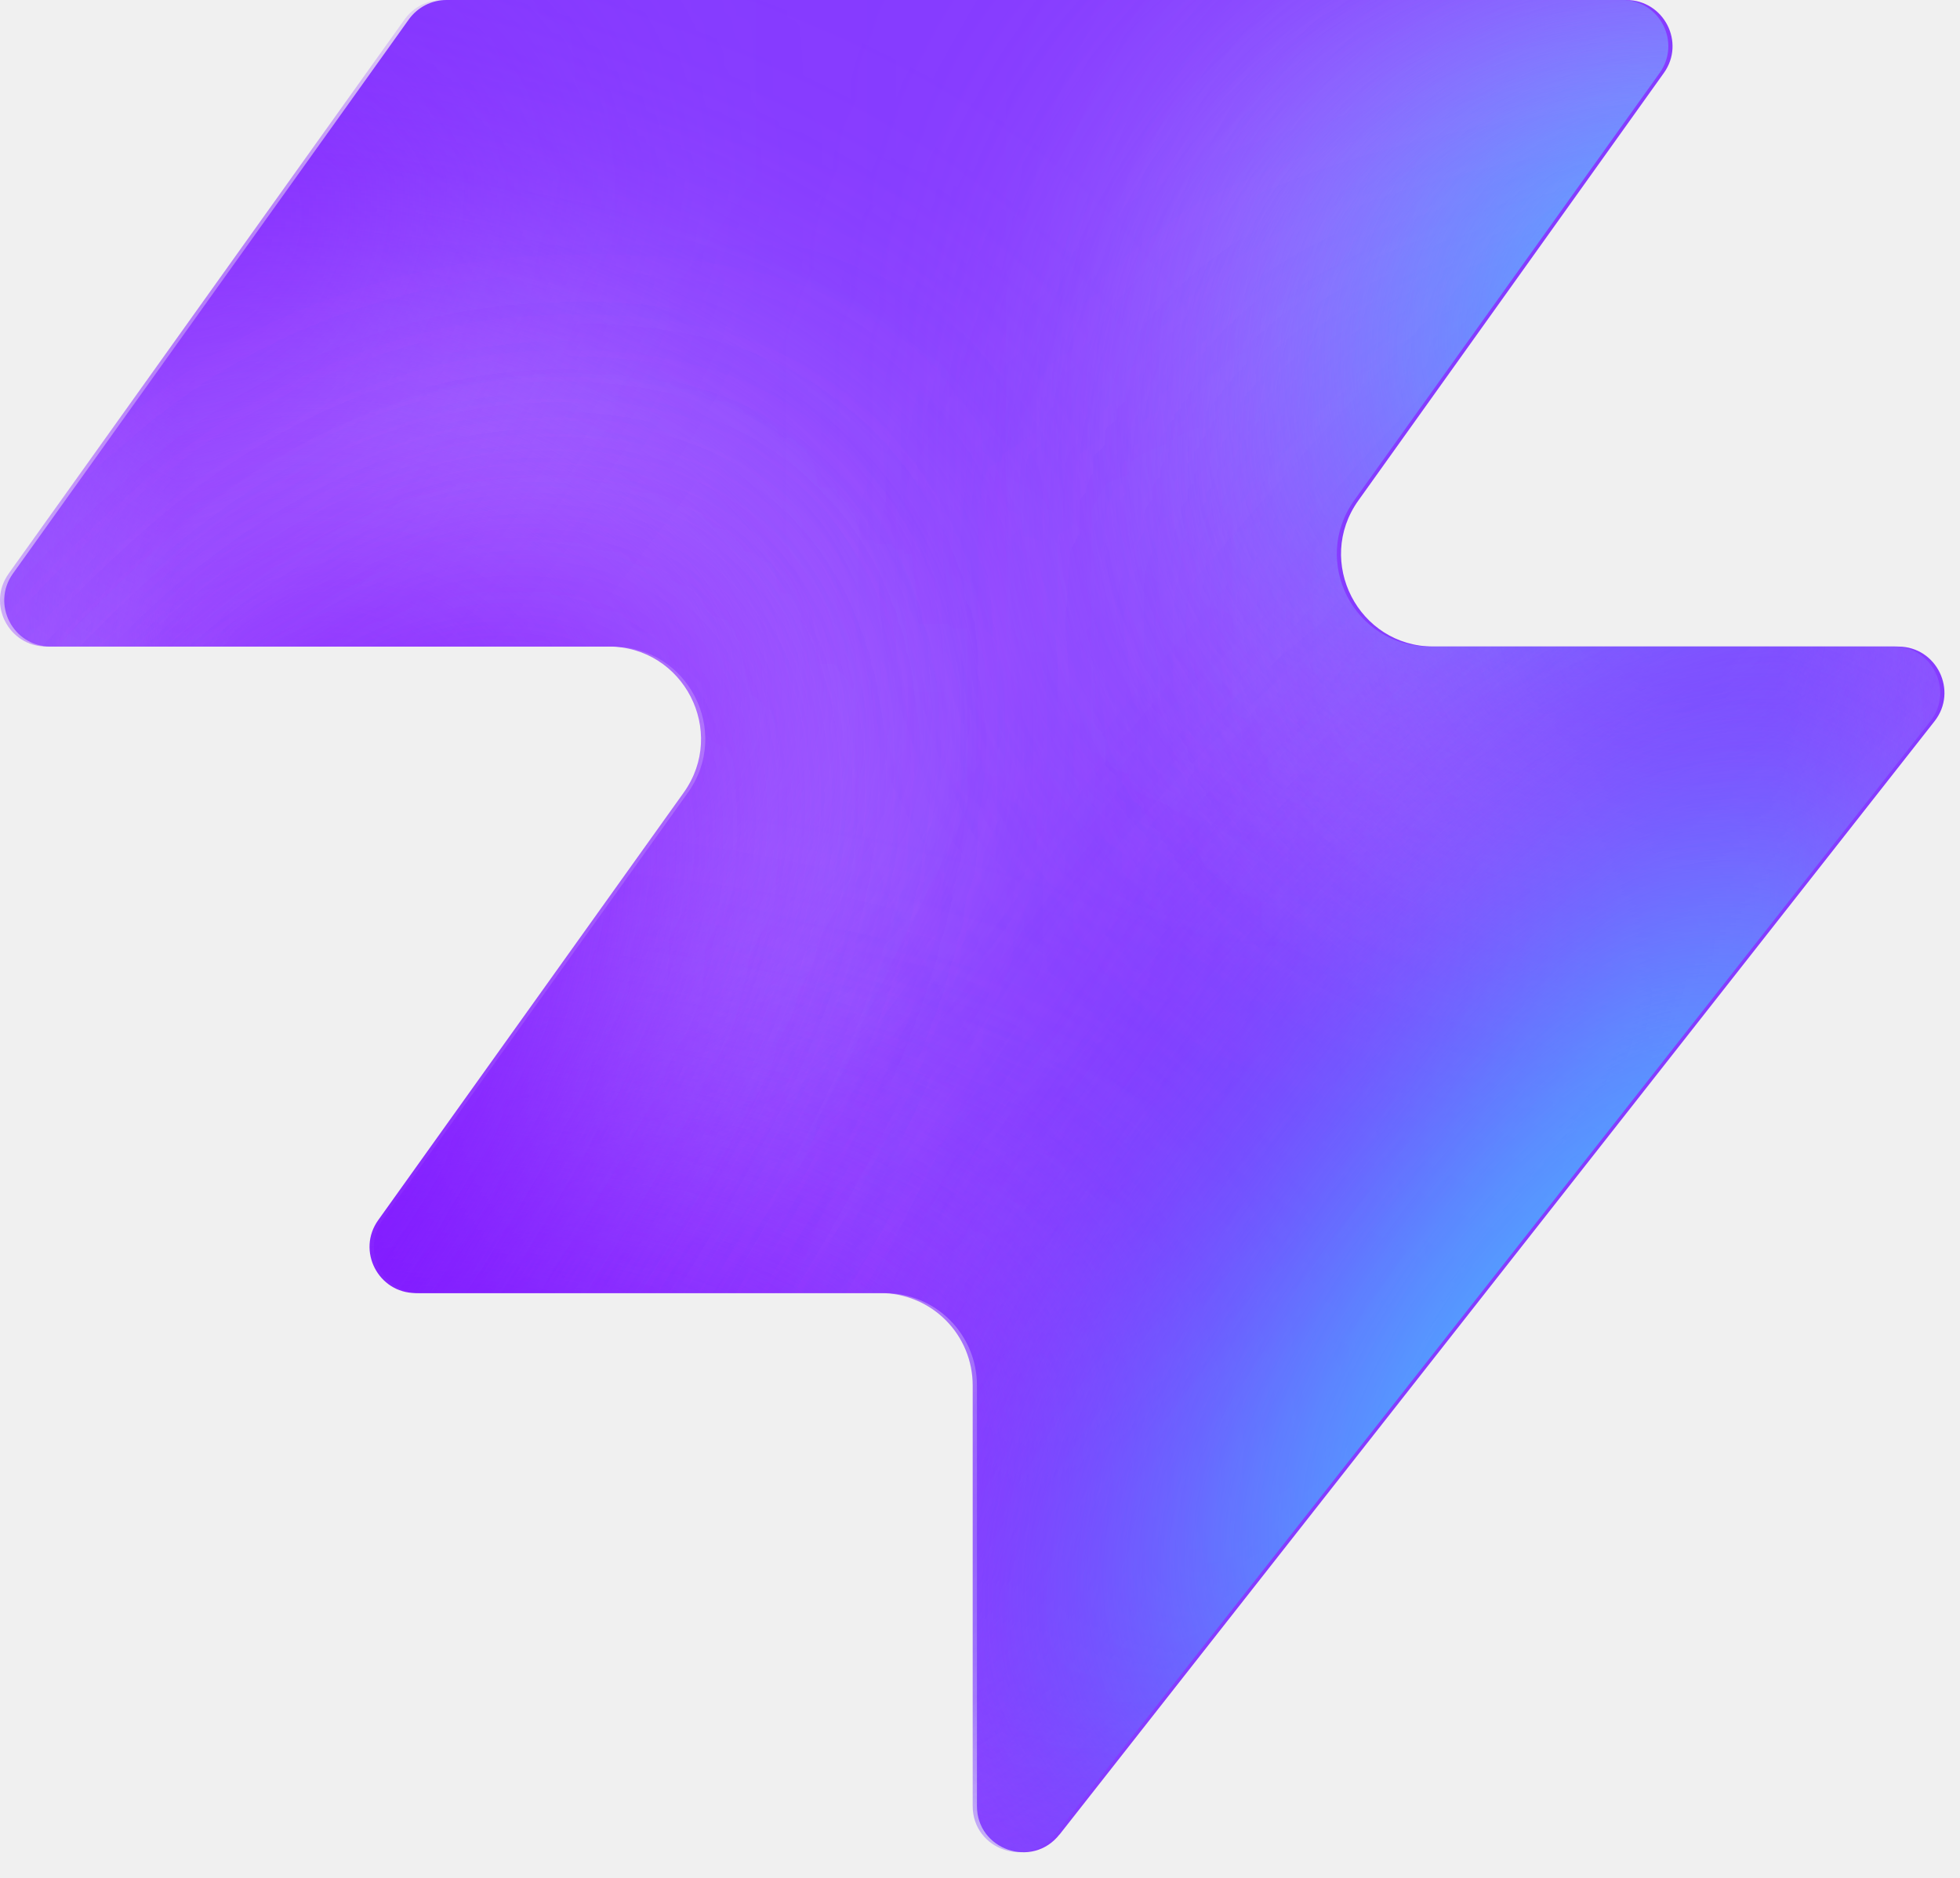
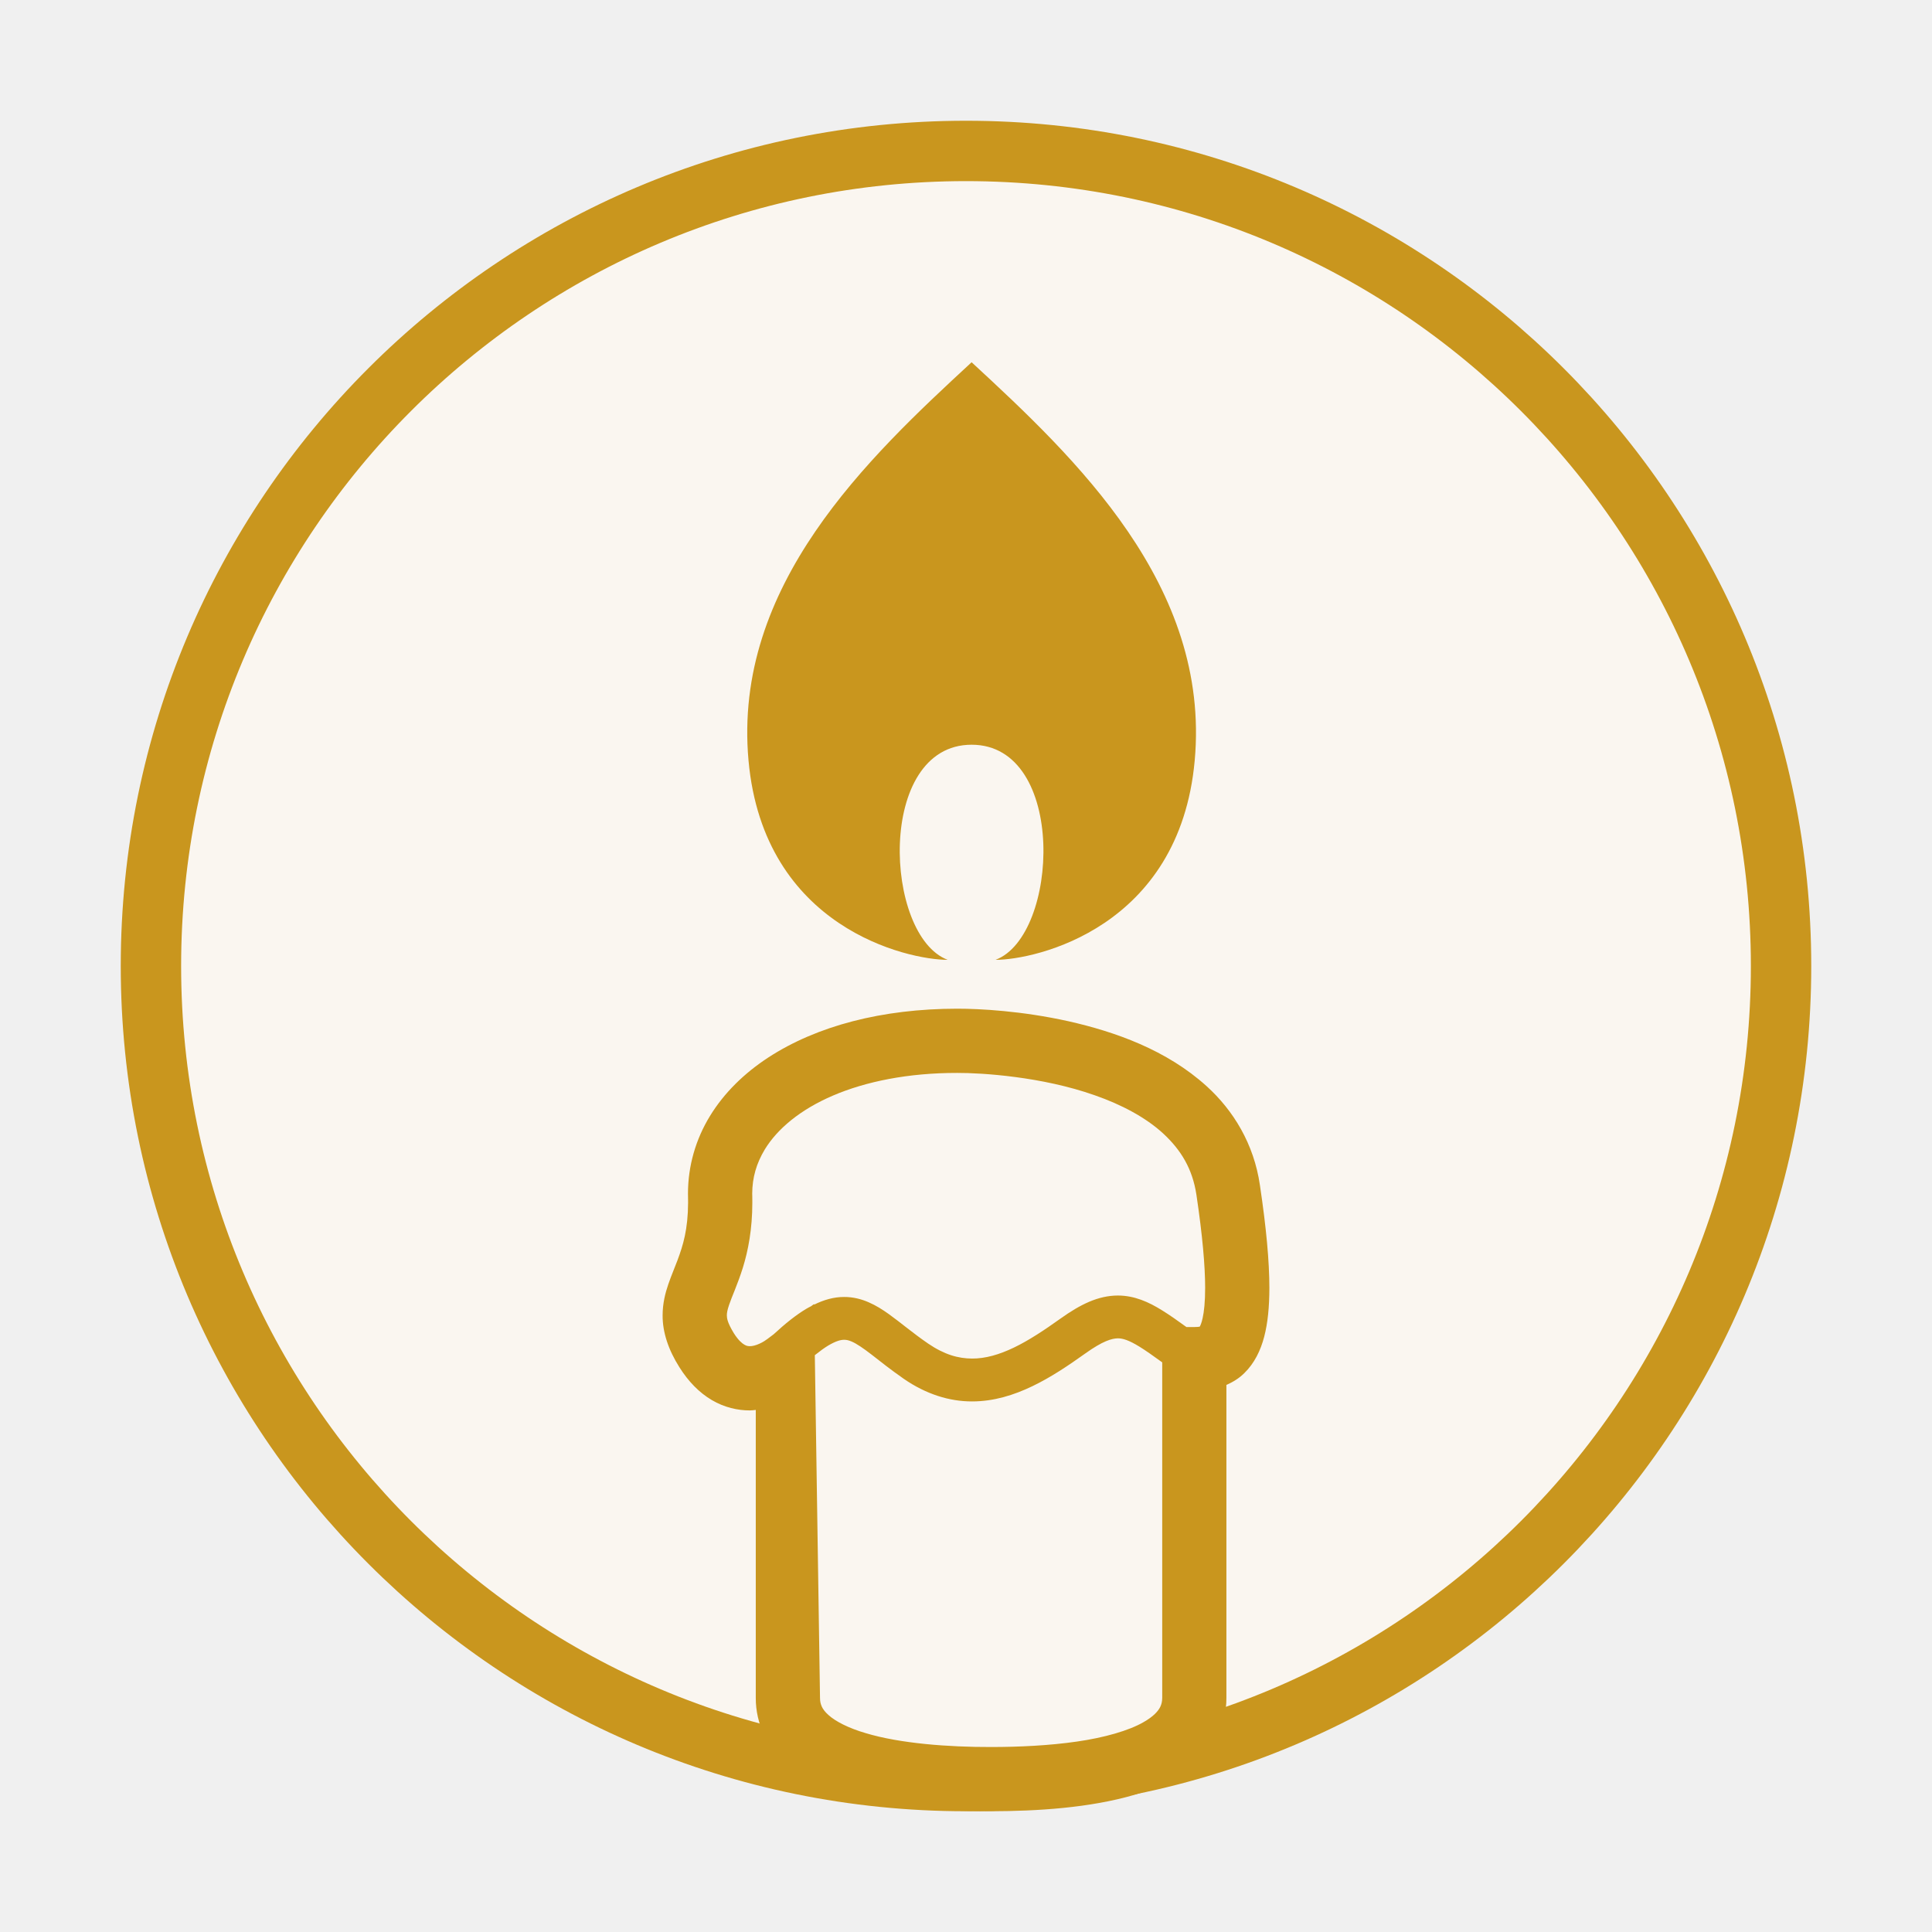
- <svg xmlns="http://www.w3.org/2000/svg" width="48" height="46" fill="none" viewBox="0 0 48 46">
-   <path fill="#863bff" d="M25.946 44.938c-.664.845-2.021.375-2.021-.698V33.937a2.26 2.26 0 0 0-2.262-2.262H10.287c-.92 0-1.456-1.04-.92-1.788l7.48-10.471c1.07-1.497 0-3.578-1.842-3.578H1.237c-.92 0-1.456-1.04-.92-1.788L10.013.474c.214-.297.556-.474.92-.474h28.894c.92 0 1.456 1.04.92 1.788l-7.48 10.471c-1.07 1.498 0 3.579 1.842 3.579h11.377c.943 0 1.473 1.088.89 1.83L25.947 44.94z" style="fill:#863bff;fill:color(display-p3 .525 .23 1);fill-opacity:1" />
-   <mask id="a" width="48" height="46" x="0" y="0" maskUnits="userSpaceOnUse" style="mask-type:alpha">
-     <path fill="#000" d="M25.842 44.938c-.664.844-2.021.375-2.021-.698V33.937a2.26 2.26 0 0 0-2.262-2.262H10.183c-.92 0-1.456-1.04-.92-1.788l7.48-10.471c1.07-1.498 0-3.579-1.842-3.579H1.133c-.92 0-1.456-1.04-.92-1.787L9.91.473c.214-.297.556-.474.92-.474h28.894c.92 0 1.456 1.04.92 1.788l-7.48 10.471c-1.07 1.498 0 3.578 1.842 3.578h11.377c.943 0 1.473 1.088.89 1.832L25.843 44.94z" style="fill:#000;fill-opacity:1" />
-   </mask>
-   <g mask="url(#a)">
-     <g filter="url(#b)">
-       <ellipse cx="5.508" cy="14.704" fill="#ede6ff" rx="5.508" ry="14.704" style="fill:#ede6ff;fill:color(display-p3 .927 .903 1);fill-opacity:1" transform="matrix(.00324 1 1 -.00324 -4.47 31.516)" />
-     </g>
-     <g filter="url(#c)">
-       <ellipse cx="10.399" cy="29.851" fill="#ede6ff" rx="10.399" ry="29.851" style="fill:#ede6ff;fill:color(display-p3 .927 .903 1);fill-opacity:1" transform="matrix(.00324 1 1 -.00324 -39.328 7.883)" />
-     </g>
-     <g filter="url(#d)">
-       <ellipse cx="5.508" cy="30.487" fill="#7e14ff" rx="5.508" ry="30.487" style="fill:#7e14ff;fill:color(display-p3 .492 .077 1);fill-opacity:1" transform="rotate(89.814 -25.913 -14.639)scale(1 -1)" />
-     </g>
-     <g filter="url(#e)">
-       <ellipse cx="5.508" cy="30.599" fill="#7e14ff" rx="5.508" ry="30.599" style="fill:#7e14ff;fill:color(display-p3 .492 .077 1);fill-opacity:1" transform="rotate(89.814 -32.644 -3.334)scale(1 -1)" />
-     </g>
-     <g filter="url(#f)">
-       <ellipse cx="5.508" cy="30.599" fill="#7e14ff" rx="5.508" ry="30.599" style="fill:#7e14ff;fill:color(display-p3 .492 .077 1);fill-opacity:1" transform="matrix(.00324 1 1 -.00324 -34.34 30.47)" />
-     </g>
-     <g filter="url(#g)">
-       <ellipse cx="14.072" cy="22.078" fill="#ede6ff" rx="14.072" ry="22.078" style="fill:#ede6ff;fill:color(display-p3 .927 .903 1);fill-opacity:1" transform="rotate(93.35 24.506 48.493)scale(-1 1)" />
-     </g>
-     <g filter="url(#h)">
-       <ellipse cx="3.47" cy="21.501" fill="#7e14ff" rx="3.47" ry="21.501" style="fill:#7e14ff;fill:color(display-p3 .492 .077 1);fill-opacity:1" transform="rotate(89.009 28.708 47.59)scale(-1 1)" />
-     </g>
-     <g filter="url(#i)">
-       <ellipse cx="3.47" cy="21.501" fill="#7e14ff" rx="3.47" ry="21.501" style="fill:#7e14ff;fill:color(display-p3 .492 .077 1);fill-opacity:1" transform="rotate(89.009 28.708 47.59)scale(-1 1)" />
-     </g>
-     <g filter="url(#j)">
-       <ellipse cx=".387" cy="8.972" fill="#7e14ff" rx="4.407" ry="29.108" style="fill:#7e14ff;fill:color(display-p3 .492 .077 1);fill-opacity:1" transform="rotate(39.51 .387 8.972)" />
-     </g>
-     <g filter="url(#k)">
-       <ellipse cx="47.523" cy="-6.092" fill="#7e14ff" rx="4.407" ry="29.108" style="fill:#7e14ff;fill:color(display-p3 .492 .077 1);fill-opacity:1" transform="rotate(37.892 47.523 -6.092)" />
-     </g>
-     <g filter="url(#l)">
-       <ellipse cx="41.412" cy="6.333" fill="#47bfff" rx="5.971" ry="9.665" style="fill:#47bfff;fill:color(display-p3 .28 .748 1);fill-opacity:1" transform="rotate(37.892 41.412 6.333)" />
-     </g>
-     <g filter="url(#m)">
-       <ellipse cx="-1.879" cy="38.332" fill="#7e14ff" rx="4.407" ry="29.108" style="fill:#7e14ff;fill:color(display-p3 .492 .077 1);fill-opacity:1" transform="rotate(37.892 -1.88 38.332)" />
-     </g>
-     <g filter="url(#n)">
-       <ellipse cx="-1.879" cy="38.332" fill="#7e14ff" rx="4.407" ry="29.108" style="fill:#7e14ff;fill:color(display-p3 .492 .077 1);fill-opacity:1" transform="rotate(37.892 -1.88 38.332)" />
-     </g>
-     <g filter="url(#o)">
-       <ellipse cx="35.651" cy="29.907" fill="#7e14ff" rx="4.407" ry="29.108" style="fill:#7e14ff;fill:color(display-p3 .492 .077 1);fill-opacity:1" transform="rotate(37.892 35.651 29.907)" />
-     </g>
-     <g filter="url(#p)">
-       <ellipse cx="38.418" cy="32.4" fill="#47bfff" rx="5.971" ry="15.297" style="fill:#47bfff;fill:color(display-p3 .28 .748 1);fill-opacity:1" transform="rotate(37.892 38.418 32.4)" />
+ <svg xmlns="http://www.w3.org/2000/svg" width="32" height="32" viewBox="0 0 32 32" fill="none">
+   <g clip-path="url(#clip0_8_33)">
+     <circle cx="16" cy="16" r="13.5" fill="#FAF6F0" stroke="#C9961E" />
+     <g clip-path="url(#clip1_8_33)">
+       <path d="M15.697 15.898C14.641 15.502 14.509 12.335 16.093 12.335C17.676 12.335 17.544 15.502 16.489 15.898C17.149 15.898 19.536 15.371 19.788 12.598C20.052 9.695 17.808 7.584 16.093 6C14.377 7.584 12.134 9.695 12.398 12.598C12.65 15.371 15.037 15.898 15.697 15.898Z" fill="#C9961E" />
+       <path d="M20.868 19.629C20.769 18.946 20.427 18.391 19.987 17.992C19.324 17.39 18.469 17.089 17.697 16.915C16.922 16.743 16.226 16.707 15.855 16.707C14.608 16.708 13.53 16.992 12.726 17.515C12.325 17.777 11.993 18.102 11.759 18.485C11.525 18.867 11.395 19.309 11.395 19.77L11.396 19.832L11.397 19.918C11.395 20.365 11.314 20.625 11.221 20.875C11.174 21.001 11.12 21.124 11.07 21.269C11.02 21.414 10.975 21.587 10.975 21.786C10.973 22.07 11.074 22.363 11.252 22.644C11.4 22.881 11.582 23.067 11.789 23.189C11.996 23.312 12.222 23.362 12.42 23.361C12.454 23.361 12.485 23.356 12.518 23.353V28.122C12.517 28.337 12.566 28.549 12.656 28.734C12.815 29.06 13.081 29.288 13.368 29.451C13.803 29.694 14.312 29.819 14.841 29.898C15.37 29.975 15.919 30 16.416 30C17.174 29.998 18.048 29.946 18.797 29.726C19.172 29.613 19.523 29.459 19.814 29.203C19.958 29.076 20.086 28.919 20.175 28.734C20.265 28.549 20.314 28.337 20.313 28.122V24.308V22.939C20.417 22.893 20.522 22.831 20.61 22.743C20.776 22.581 20.879 22.37 20.939 22.141C20.999 21.91 21.024 21.649 21.025 21.331C21.024 20.893 20.975 20.345 20.868 19.629ZM19.25 24.308V28.122C19.249 28.187 19.238 28.227 19.218 28.27C19.184 28.341 19.104 28.432 18.939 28.525C18.696 28.665 18.291 28.781 17.836 28.846C17.381 28.912 16.876 28.936 16.416 28.936C15.715 28.938 14.907 28.878 14.338 28.706C14.053 28.623 13.836 28.51 13.723 28.407C13.666 28.357 13.633 28.311 13.613 28.27C13.594 28.227 13.582 28.187 13.582 28.122L13.496 22.446C13.58 22.379 13.654 22.325 13.717 22.287C13.854 22.206 13.931 22.191 13.982 22.191C14.019 22.191 14.054 22.198 14.106 22.22C14.184 22.253 14.296 22.328 14.438 22.438C14.58 22.548 14.753 22.688 14.967 22.835L14.869 22.769L14.967 22.836C15.338 23.093 15.728 23.213 16.101 23.212C16.46 23.212 16.794 23.107 17.101 22.959C17.409 22.811 17.696 22.617 17.974 22.419L17.686 22.625L17.974 22.419C18.115 22.318 18.229 22.252 18.317 22.215C18.405 22.178 18.464 22.168 18.515 22.167C18.597 22.167 18.697 22.197 18.873 22.305C18.976 22.368 19.102 22.458 19.25 22.565V24.308H19.25ZM19.919 21.833C19.902 21.912 19.882 21.956 19.872 21.973C19.86 21.976 19.833 21.98 19.782 21.98H19.651C19.506 21.875 19.374 21.781 19.244 21.701C19.025 21.565 18.789 21.458 18.515 21.458C18.354 21.458 18.193 21.496 18.039 21.562C17.883 21.629 17.73 21.722 17.562 21.842H17.562C17.296 22.032 17.038 22.203 16.794 22.32C16.548 22.438 16.32 22.503 16.101 22.502C15.873 22.501 15.645 22.439 15.37 22.252L15.369 22.251C15.118 22.079 14.922 21.909 14.718 21.763C14.615 21.69 14.509 21.622 14.388 21.57C14.268 21.517 14.129 21.481 13.982 21.482C13.814 21.481 13.648 21.528 13.484 21.609L13.483 21.599L13.436 21.634C13.407 21.649 13.379 21.663 13.351 21.68C13.182 21.782 13.008 21.921 12.814 22.1L12.709 22.179H12.708L12.703 22.183C12.687 22.196 12.637 22.23 12.579 22.256C12.521 22.283 12.46 22.298 12.42 22.297C12.386 22.296 12.366 22.293 12.329 22.272C12.292 22.25 12.231 22.203 12.154 22.081C12.046 21.903 12.04 21.834 12.039 21.786C12.039 21.748 12.046 21.701 12.076 21.613C12.119 21.482 12.216 21.278 12.304 20.997C12.391 20.717 12.461 20.36 12.461 19.918C12.461 19.881 12.461 19.844 12.46 19.806L12.459 19.77C12.46 19.505 12.529 19.268 12.667 19.039C12.874 18.699 13.253 18.379 13.797 18.146C14.341 17.913 15.043 17.77 15.854 17.771C16.258 17.769 17.26 17.832 18.135 18.142C18.573 18.295 18.976 18.507 19.268 18.776C19.561 19.048 19.75 19.357 19.816 19.786C19.918 20.469 19.961 20.975 19.961 21.332C19.961 21.561 19.943 21.728 19.919 21.833Z" fill="#C9961E" />
    </g>
  </g>
  <defs>
-     <filter id="b" width="60.045" height="41.654" x="-19.77" y="16.149" color-interpolation-filters="sRGB" filterUnits="userSpaceOnUse">
-       <feFlood flood-opacity="0" result="BackgroundImageFix" />
-       <feBlend in="SourceGraphic" in2="BackgroundImageFix" result="shape" />
-       <feGaussianBlur result="effect1_foregroundBlur_2002_17158" stdDeviation="7.659" />
-     </filter>
-     <filter id="c" width="90.34" height="51.437" x="-54.613" y="-7.533" color-interpolation-filters="sRGB" filterUnits="userSpaceOnUse">
-       <feFlood flood-opacity="0" result="BackgroundImageFix" />
-       <feBlend in="SourceGraphic" in2="BackgroundImageFix" result="shape" />
-       <feGaussianBlur result="effect1_foregroundBlur_2002_17158" stdDeviation="7.659" />
-     </filter>
-     <filter id="d" width="79.355" height="29.4" x="-49.64" y="2.03" color-interpolation-filters="sRGB" filterUnits="userSpaceOnUse">
-       <feFlood flood-opacity="0" result="BackgroundImageFix" />
-       <feBlend in="SourceGraphic" in2="BackgroundImageFix" result="shape" />
-       <feGaussianBlur result="effect1_foregroundBlur_2002_17158" stdDeviation="4.596" />
-     </filter>
-     <filter id="e" width="79.579" height="29.4" x="-45.045" y="20.029" color-interpolation-filters="sRGB" filterUnits="userSpaceOnUse">
-       <feFlood flood-opacity="0" result="BackgroundImageFix" />
-       <feBlend in="SourceGraphic" in2="BackgroundImageFix" result="shape" />
-       <feGaussianBlur result="effect1_foregroundBlur_2002_17158" stdDeviation="4.596" />
-     </filter>
-     <filter id="f" width="79.579" height="29.4" x="-43.513" y="21.178" color-interpolation-filters="sRGB" filterUnits="userSpaceOnUse">
-       <feFlood flood-opacity="0" result="BackgroundImageFix" />
-       <feBlend in="SourceGraphic" in2="BackgroundImageFix" result="shape" />
-       <feGaussianBlur result="effect1_foregroundBlur_2002_17158" stdDeviation="4.596" />
-     </filter>
-     <filter id="g" width="74.749" height="58.852" x="15.756" y="-17.901" color-interpolation-filters="sRGB" filterUnits="userSpaceOnUse">
-       <feFlood flood-opacity="0" result="BackgroundImageFix" />
-       <feBlend in="SourceGraphic" in2="BackgroundImageFix" result="shape" />
-       <feGaussianBlur result="effect1_foregroundBlur_2002_17158" stdDeviation="7.659" />
-     </filter>
-     <filter id="h" width="61.377" height="25.362" x="23.548" y="2.284" color-interpolation-filters="sRGB" filterUnits="userSpaceOnUse">
-       <feFlood flood-opacity="0" result="BackgroundImageFix" />
-       <feBlend in="SourceGraphic" in2="BackgroundImageFix" result="shape" />
-       <feGaussianBlur result="effect1_foregroundBlur_2002_17158" stdDeviation="4.596" />
-     </filter>
-     <filter id="i" width="61.377" height="25.362" x="23.548" y="2.284" color-interpolation-filters="sRGB" filterUnits="userSpaceOnUse">
-       <feFlood flood-opacity="0" result="BackgroundImageFix" />
-       <feBlend in="SourceGraphic" in2="BackgroundImageFix" result="shape" />
-       <feGaussianBlur result="effect1_foregroundBlur_2002_17158" stdDeviation="4.596" />
-     </filter>
-     <filter id="j" width="56.045" height="63.649" x="-27.636" y="-22.853" color-interpolation-filters="sRGB" filterUnits="userSpaceOnUse">
-       <feFlood flood-opacity="0" result="BackgroundImageFix" />
-       <feBlend in="SourceGraphic" in2="BackgroundImageFix" result="shape" />
-       <feGaussianBlur result="effect1_foregroundBlur_2002_17158" stdDeviation="4.596" />
-     </filter>
-     <filter id="k" width="54.814" height="64.646" x="20.116" y="-38.415" color-interpolation-filters="sRGB" filterUnits="userSpaceOnUse">
-       <feFlood flood-opacity="0" result="BackgroundImageFix" />
-       <feBlend in="SourceGraphic" in2="BackgroundImageFix" result="shape" />
-       <feGaussianBlur result="effect1_foregroundBlur_2002_17158" stdDeviation="4.596" />
-     </filter>
-     <filter id="l" width="33.541" height="35.313" x="24.641" y="-11.323" color-interpolation-filters="sRGB" filterUnits="userSpaceOnUse">
-       <feFlood flood-opacity="0" result="BackgroundImageFix" />
-       <feBlend in="SourceGraphic" in2="BackgroundImageFix" result="shape" />
-       <feGaussianBlur result="effect1_foregroundBlur_2002_17158" stdDeviation="4.596" />
-     </filter>
-     <filter id="m" width="54.814" height="64.646" x="-29.286" y="6.009" color-interpolation-filters="sRGB" filterUnits="userSpaceOnUse">
-       <feFlood flood-opacity="0" result="BackgroundImageFix" />
-       <feBlend in="SourceGraphic" in2="BackgroundImageFix" result="shape" />
-       <feGaussianBlur result="effect1_foregroundBlur_2002_17158" stdDeviation="4.596" />
-     </filter>
-     <filter id="n" width="54.814" height="64.646" x="-29.286" y="6.009" color-interpolation-filters="sRGB" filterUnits="userSpaceOnUse">
-       <feFlood flood-opacity="0" result="BackgroundImageFix" />
-       <feBlend in="SourceGraphic" in2="BackgroundImageFix" result="shape" />
-       <feGaussianBlur result="effect1_foregroundBlur_2002_17158" stdDeviation="4.596" />
-     </filter>
-     <filter id="o" width="54.814" height="64.646" x="8.244" y="-2.416" color-interpolation-filters="sRGB" filterUnits="userSpaceOnUse">
-       <feFlood flood-opacity="0" result="BackgroundImageFix" />
-       <feBlend in="SourceGraphic" in2="BackgroundImageFix" result="shape" />
-       <feGaussianBlur result="effect1_foregroundBlur_2002_17158" stdDeviation="4.596" />
-     </filter>
-     <filter id="p" width="39.409" height="43.623" x="18.713" y="10.588" color-interpolation-filters="sRGB" filterUnits="userSpaceOnUse">
-       <feFlood flood-opacity="0" result="BackgroundImageFix" />
-       <feBlend in="SourceGraphic" in2="BackgroundImageFix" result="shape" />
-       <feGaussianBlur result="effect1_foregroundBlur_2002_17158" stdDeviation="4.596" />
-     </filter>
+     <clipPath id="clip0_8_33">
+       <rect width="32" height="32" fill="white" />
+     </clipPath>
+     <clipPath id="clip1_8_33">
+       <rect width="24" height="24" fill="white" transform="translate(4 6)" />
+     </clipPath>
  </defs>
</svg>
